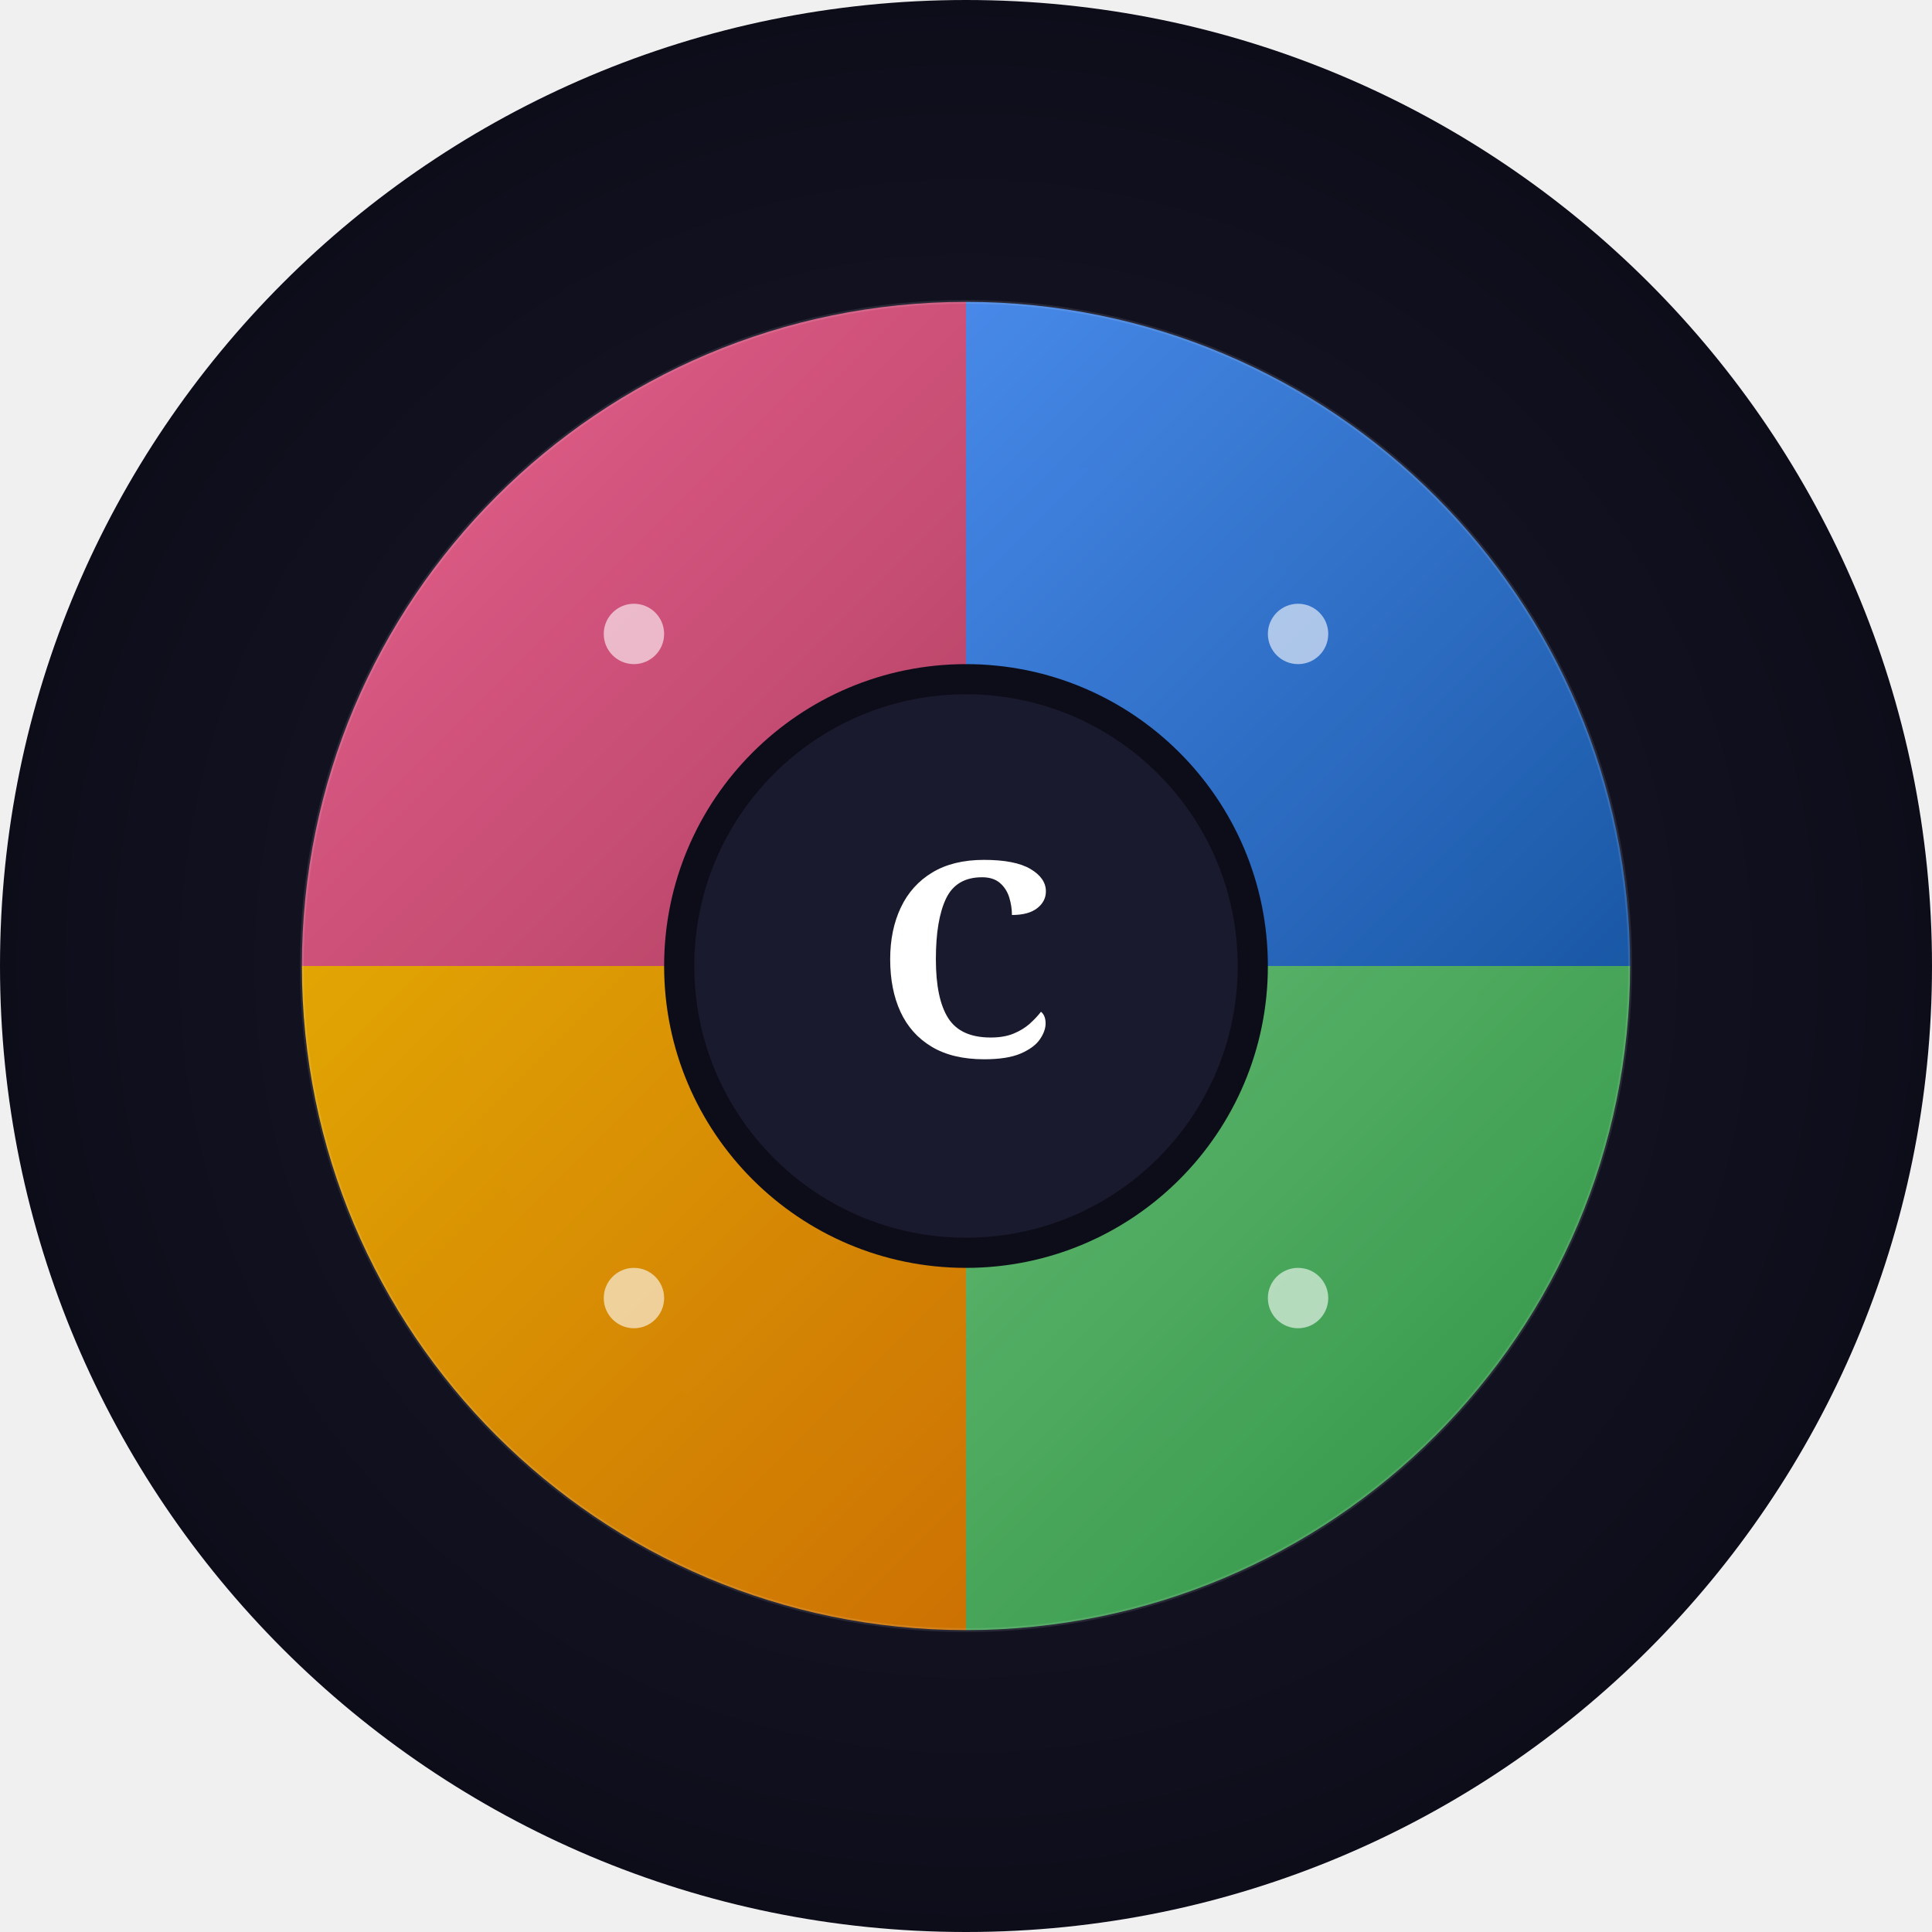
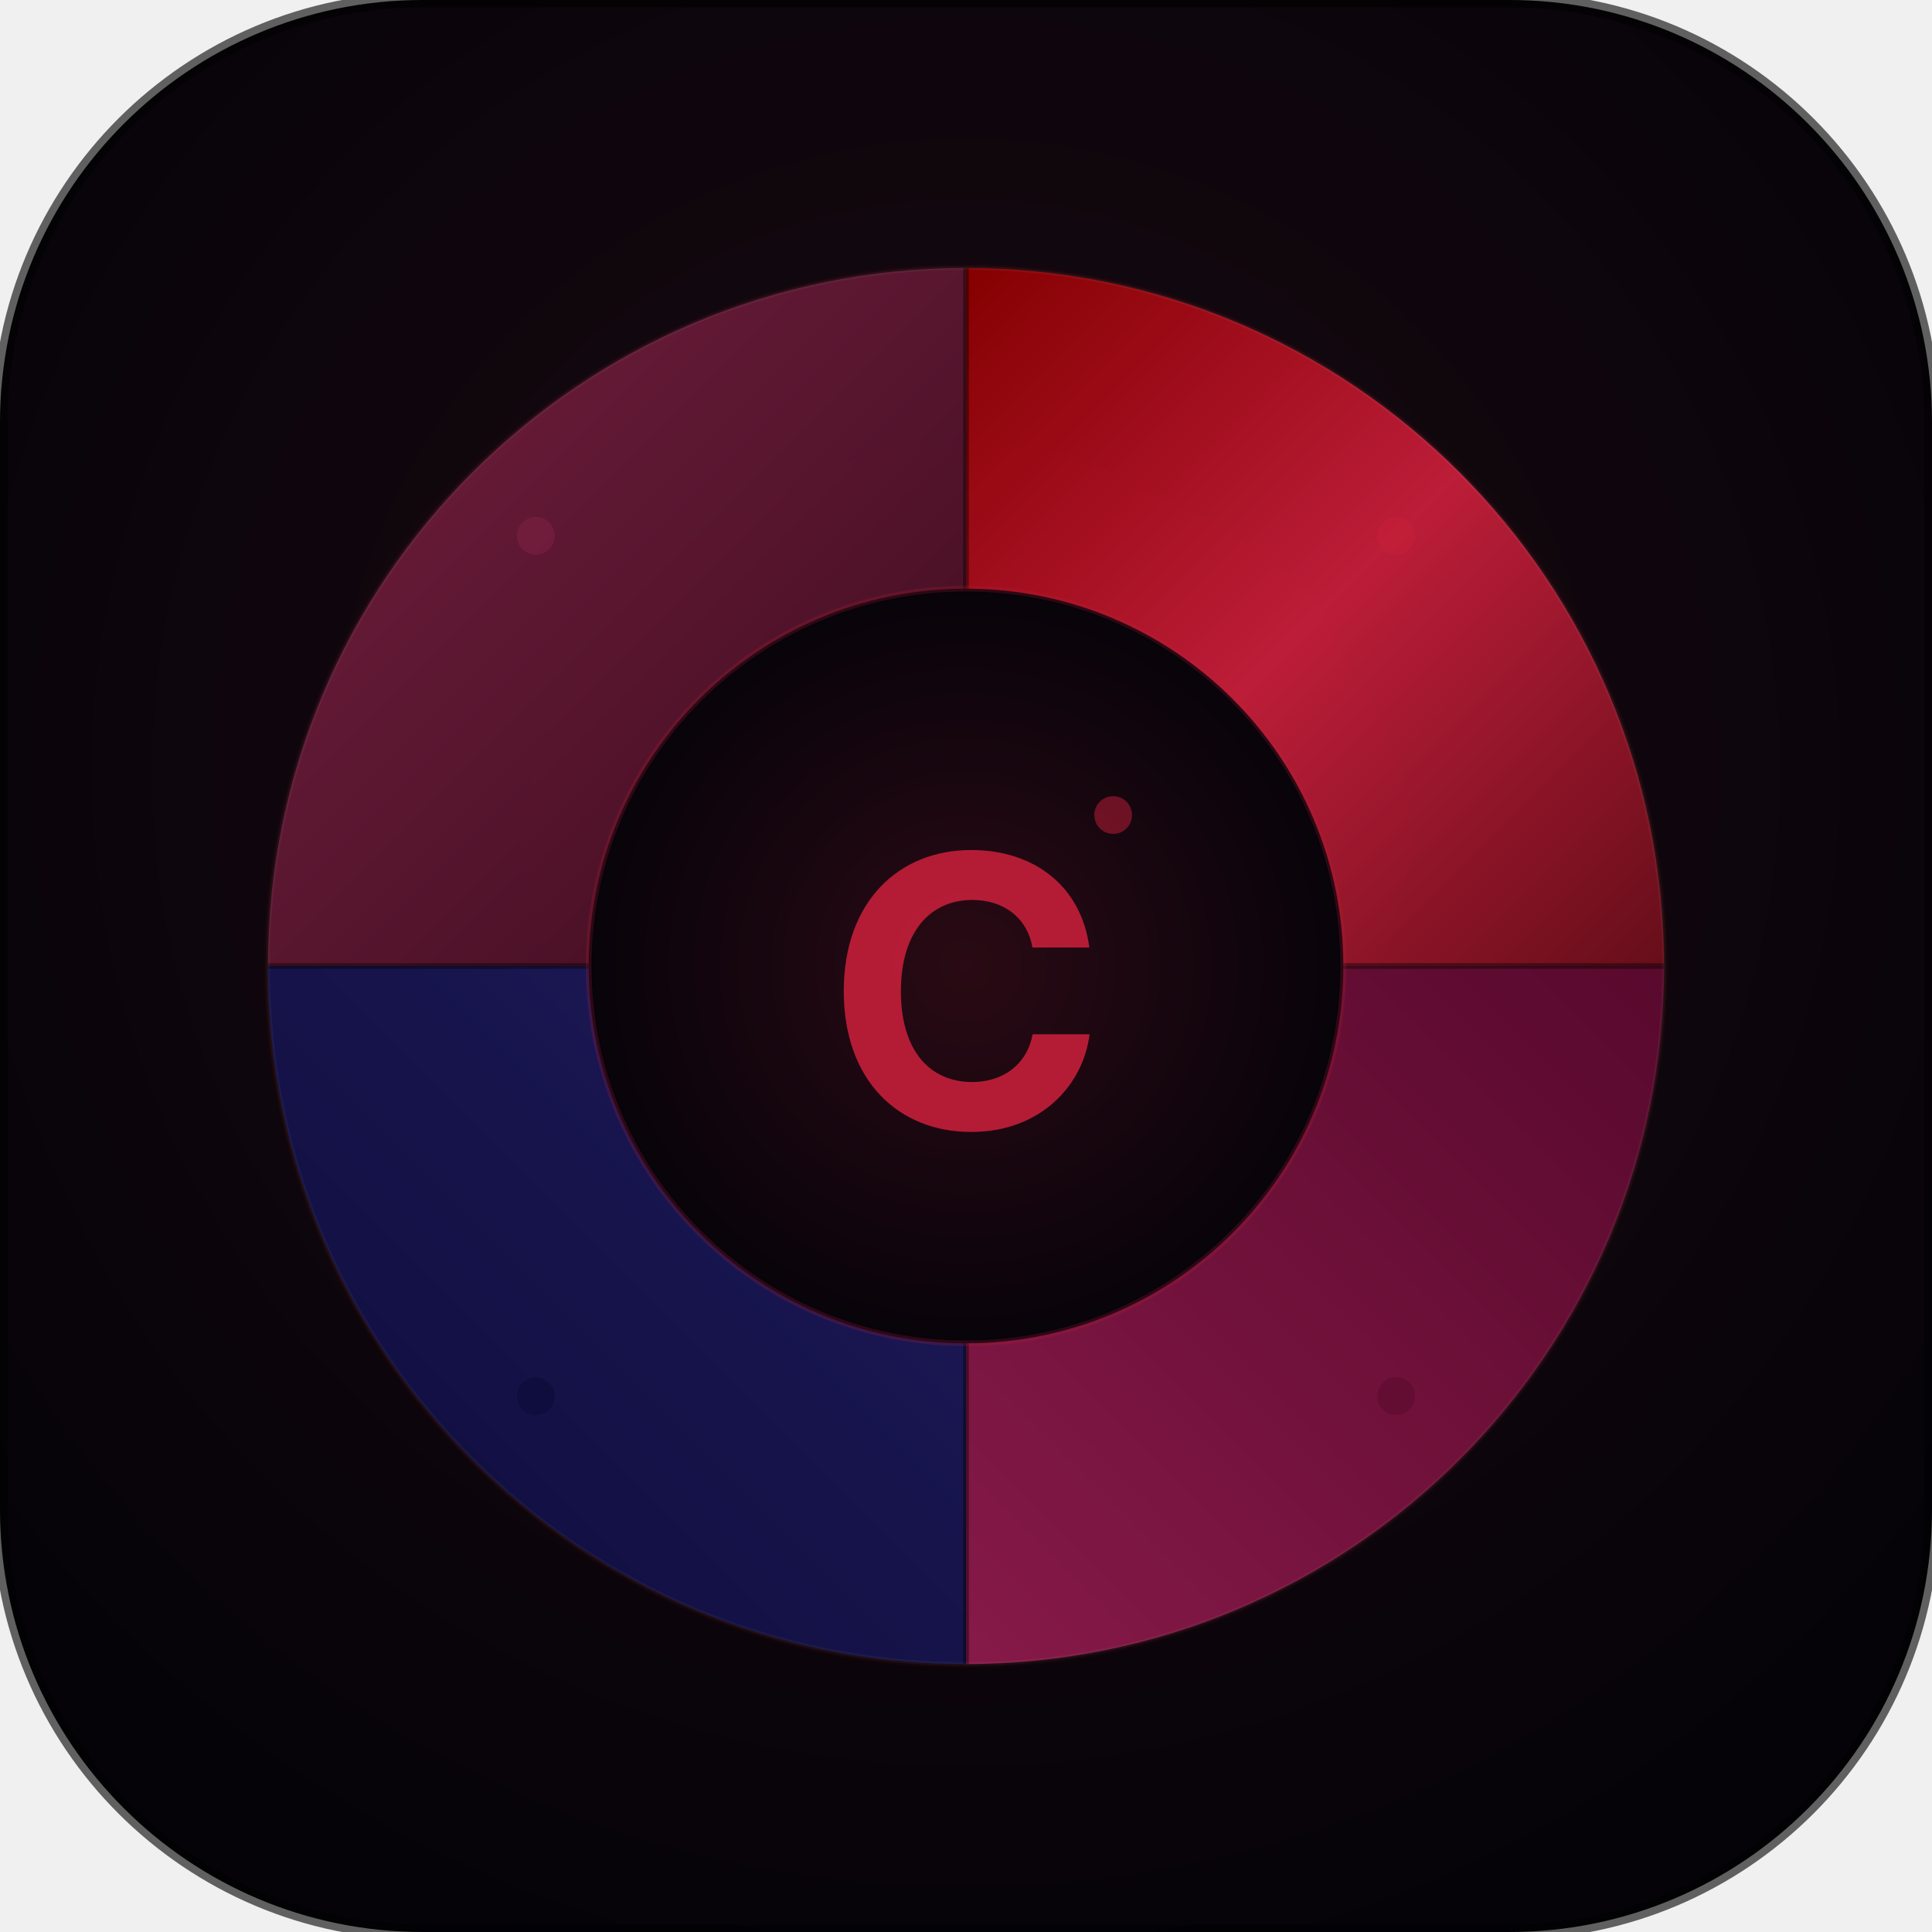
<svg xmlns="http://www.w3.org/2000/svg" viewBox="0 0 512 512" width="512" height="512">
  <defs>
-     <radialGradient id="bg" cx="50%" cy="50%" r="50%">
-       <stop offset="0%" stop-color="#1a1a2e" />
-       <stop offset="100%" stop-color="#0d0d1a" />
+     <radialGradient id="bg" cx="50%" cy="40%" r="65%">
+       <stop offset="0%" stop-color="#1a0a12" />
+       <stop offset="100%" stop-color="#050308" />
    </radialGradient>
-     <linearGradient id="arc1" x1="0%" y1="0%" x2="100%" y2="100%">
-       <stop offset="0%" stop-color="#FF6B9D" />
-       <stop offset="100%" stop-color="#C44569" />
+     <linearGradient id="arc-red" x1="0%" y1="0%" x2="100%" y2="100%">
+       <stop offset="0%" stop-color="#8B0000" />
+       <stop offset="50%" stop-color="#C41E3A" />
+       <stop offset="100%" stop-color="#6B0F1A" />
    </linearGradient>
-     <linearGradient id="arc2" x1="0%" y1="0%" x2="100%" y2="100%">
-       <stop offset="0%" stop-color="#F8B500" />
-       <stop offset="100%" stop-color="#E07B00" />
+     <linearGradient id="arc-burg" x1="100%" y1="0%" x2="0%" y2="100%">
+       <stop offset="0%" stop-color="#5C0A2E" />
+       <stop offset="100%" stop-color="#8B1A4A" />
    </linearGradient>
-     <linearGradient id="arc3" x1="0%" y1="0%" x2="100%" y2="100%">
-       <stop offset="0%" stop-color="#6BCB77" />
-       <stop offset="100%" stop-color="#2D9E47" />
+     <linearGradient id="arc-indigo" x1="0%" y1="100%" x2="100%" y2="0%">
+       <stop offset="0%" stop-color="#0D0D3B" />
+       <stop offset="100%" stop-color="#1E1B5E" />
    </linearGradient>
-     <linearGradient id="arc4" x1="0%" y1="0%" x2="100%" y2="100%">
-       <stop offset="0%" stop-color="#4D96FF" />
-       <stop offset="100%" stop-color="#1A5FB4" />
+     <linearGradient id="arc-rose" x1="100%" y1="100%" x2="0%" y2="0%">
+       <stop offset="0%" stop-color="#3D0D1F" />
+       <stop offset="100%" stop-color="#7A2040" />
    </linearGradient>
-     <linearGradient id="arc5" x1="0%" y1="0%" x2="100%" y2="100%">
-       <stop offset="0%" stop-color="#B5179E" />
-       <stop offset="100%" stop-color="#7209B7" />
-     </linearGradient>
+     <radialGradient id="center-glow" cx="50%" cy="50%" r="50%">
+       <stop offset="0%" stop-color="#2a0a14" />
+       <stop offset="100%" stop-color="#08030a" />
+     </radialGradient>
+     <radialGradient id="glow" cx="50%" cy="50%" r="50%">
+       <stop offset="0%" stop-color="#8B0000" stop-opacity="0.3" />
+       <stop offset="100%" stop-color="#8B0000" stop-opacity="0" />
+     </radialGradient>
+     <filter id="blur-glow">
+       <feGaussianBlur stdDeviation="8" result="blur" />
+       <feComposite in="SourceGraphic" in2="blur" operator="over" />
+     </filter>
+     <filter id="inner-shadow">
+       <feGaussianBlur stdDeviation="4" />
+     </filter>
  </defs>
-   <circle cx="256" cy="256" r="256" fill="url(#bg)" />
-   <path d="M256 80 A176 176 0 0 1 432 256 L256 256 Z" fill="url(#arc4)" opacity="0.9" />
-   <path d="M432 256 A176 176 0 0 1 256 432 L256 256 Z" fill="url(#arc3)" opacity="0.9" />
-   <path d="M256 432 A176 176 0 0 1 80 256 L256 256 Z" fill="url(#arc2)" opacity="0.9" />
-   <path d="M80 256 A176 176 0 0 1 256 80 L256 256 Z" fill="url(#arc1)" opacity="0.9" />
-   <circle cx="256" cy="256" r="176" fill="none" stroke="rgba(255,255,255,0.1)" stroke-width="1" />
-   <circle cx="256" cy="256" r="80" fill="#0d0d1a" />
-   <circle cx="256" cy="256" r="72" fill="#1a1a2e" />
-   <text x="256" y="280" font-family="Georgia, serif" font-size="72" font-weight="bold" text-anchor="middle" fill="white" letter-spacing="-2">C</text>
-   <circle cx="344" cy="168" r="8" fill="white" opacity="0.6" />
-   <circle cx="344" cy="344" r="8" fill="white" opacity="0.6" />
-   <circle cx="168" cy="344" r="8" fill="white" opacity="0.6" />
-   <circle cx="168" cy="168" r="8" fill="white" opacity="0.6" />
+   <rect width="512" height="512" rx="112" fill="url(#bg)" />
+   <ellipse cx="256" cy="230" rx="180" ry="160" fill="url(#glow)" />
+   <circle cx="256" cy="256" r="185" fill="none" stroke="rgba(139,0,0,0.08)" stroke-width="2" />
+   <path d="M256 71 A185 185 0 0 1 441 256 L256 256 Z" fill="url(#arc-red)" opacity="0.95" />
+   <path d="M441 256 A185 185 0 0 1 256 441 L256 256 Z" fill="url(#arc-burg)" opacity="0.95" />
+   <path d="M256 441 A185 185 0 0 1 71 256 L256 256 Z" fill="url(#arc-indigo)" opacity="0.95" />
+   <path d="M71 256 A185 185 0 0 1 256 71 L256 256 Z" fill="url(#arc-rose)" opacity="0.95" />
+   <line x1="256" y1="71" x2="256" y2="256" stroke="rgba(0,0,0,0.4)" stroke-width="1.5" />
+   <line x1="441" y1="256" x2="256" y2="256" stroke="rgba(0,0,0,0.4)" stroke-width="1.5" />
+   <line x1="256" y1="441" x2="256" y2="256" stroke="rgba(0,0,0,0.4)" stroke-width="1.5" />
+   <line x1="71" y1="256" x2="256" y2="256" stroke="rgba(0,0,0,0.4)" stroke-width="1.5" />
+   <circle cx="256" cy="256" r="185" fill="none" stroke="rgba(255,255,255,0.04)" stroke-width="1" />
+   <circle cx="256" cy="256" r="100" fill="url(#center-glow)" />
+   <circle cx="256" cy="256" r="100" fill="none" stroke="rgba(196,30,58,0.2)" stroke-width="1.5" />
+   <text x="256" y="299" font-family="-apple-system, 'SF Pro Display', Georgia, serif" font-size="100" font-weight="700" text-anchor="middle" fill="#C41E3A" opacity="0.9" letter-spacing="-3">C</text>
+   <circle cx="295" cy="216" r="5" fill="#C41E3A" opacity="0.5" />
+   <circle cx="370" cy="142" r="5" fill="rgba(196,30,58,0.6)" />
+   <circle cx="370" cy="370" r="5" fill="rgba(92,10,46,0.6)" />
+   <circle cx="142" cy="370" r="5" fill="rgba(13,13,59,0.8)" />
+   <circle cx="142" cy="142" r="5" fill="rgba(122,32,64,0.6)" />
+   <rect width="512" height="512" rx="112" fill="none" stroke="rgba(0,0,0,0.6)" stroke-width="4" />
</svg>
